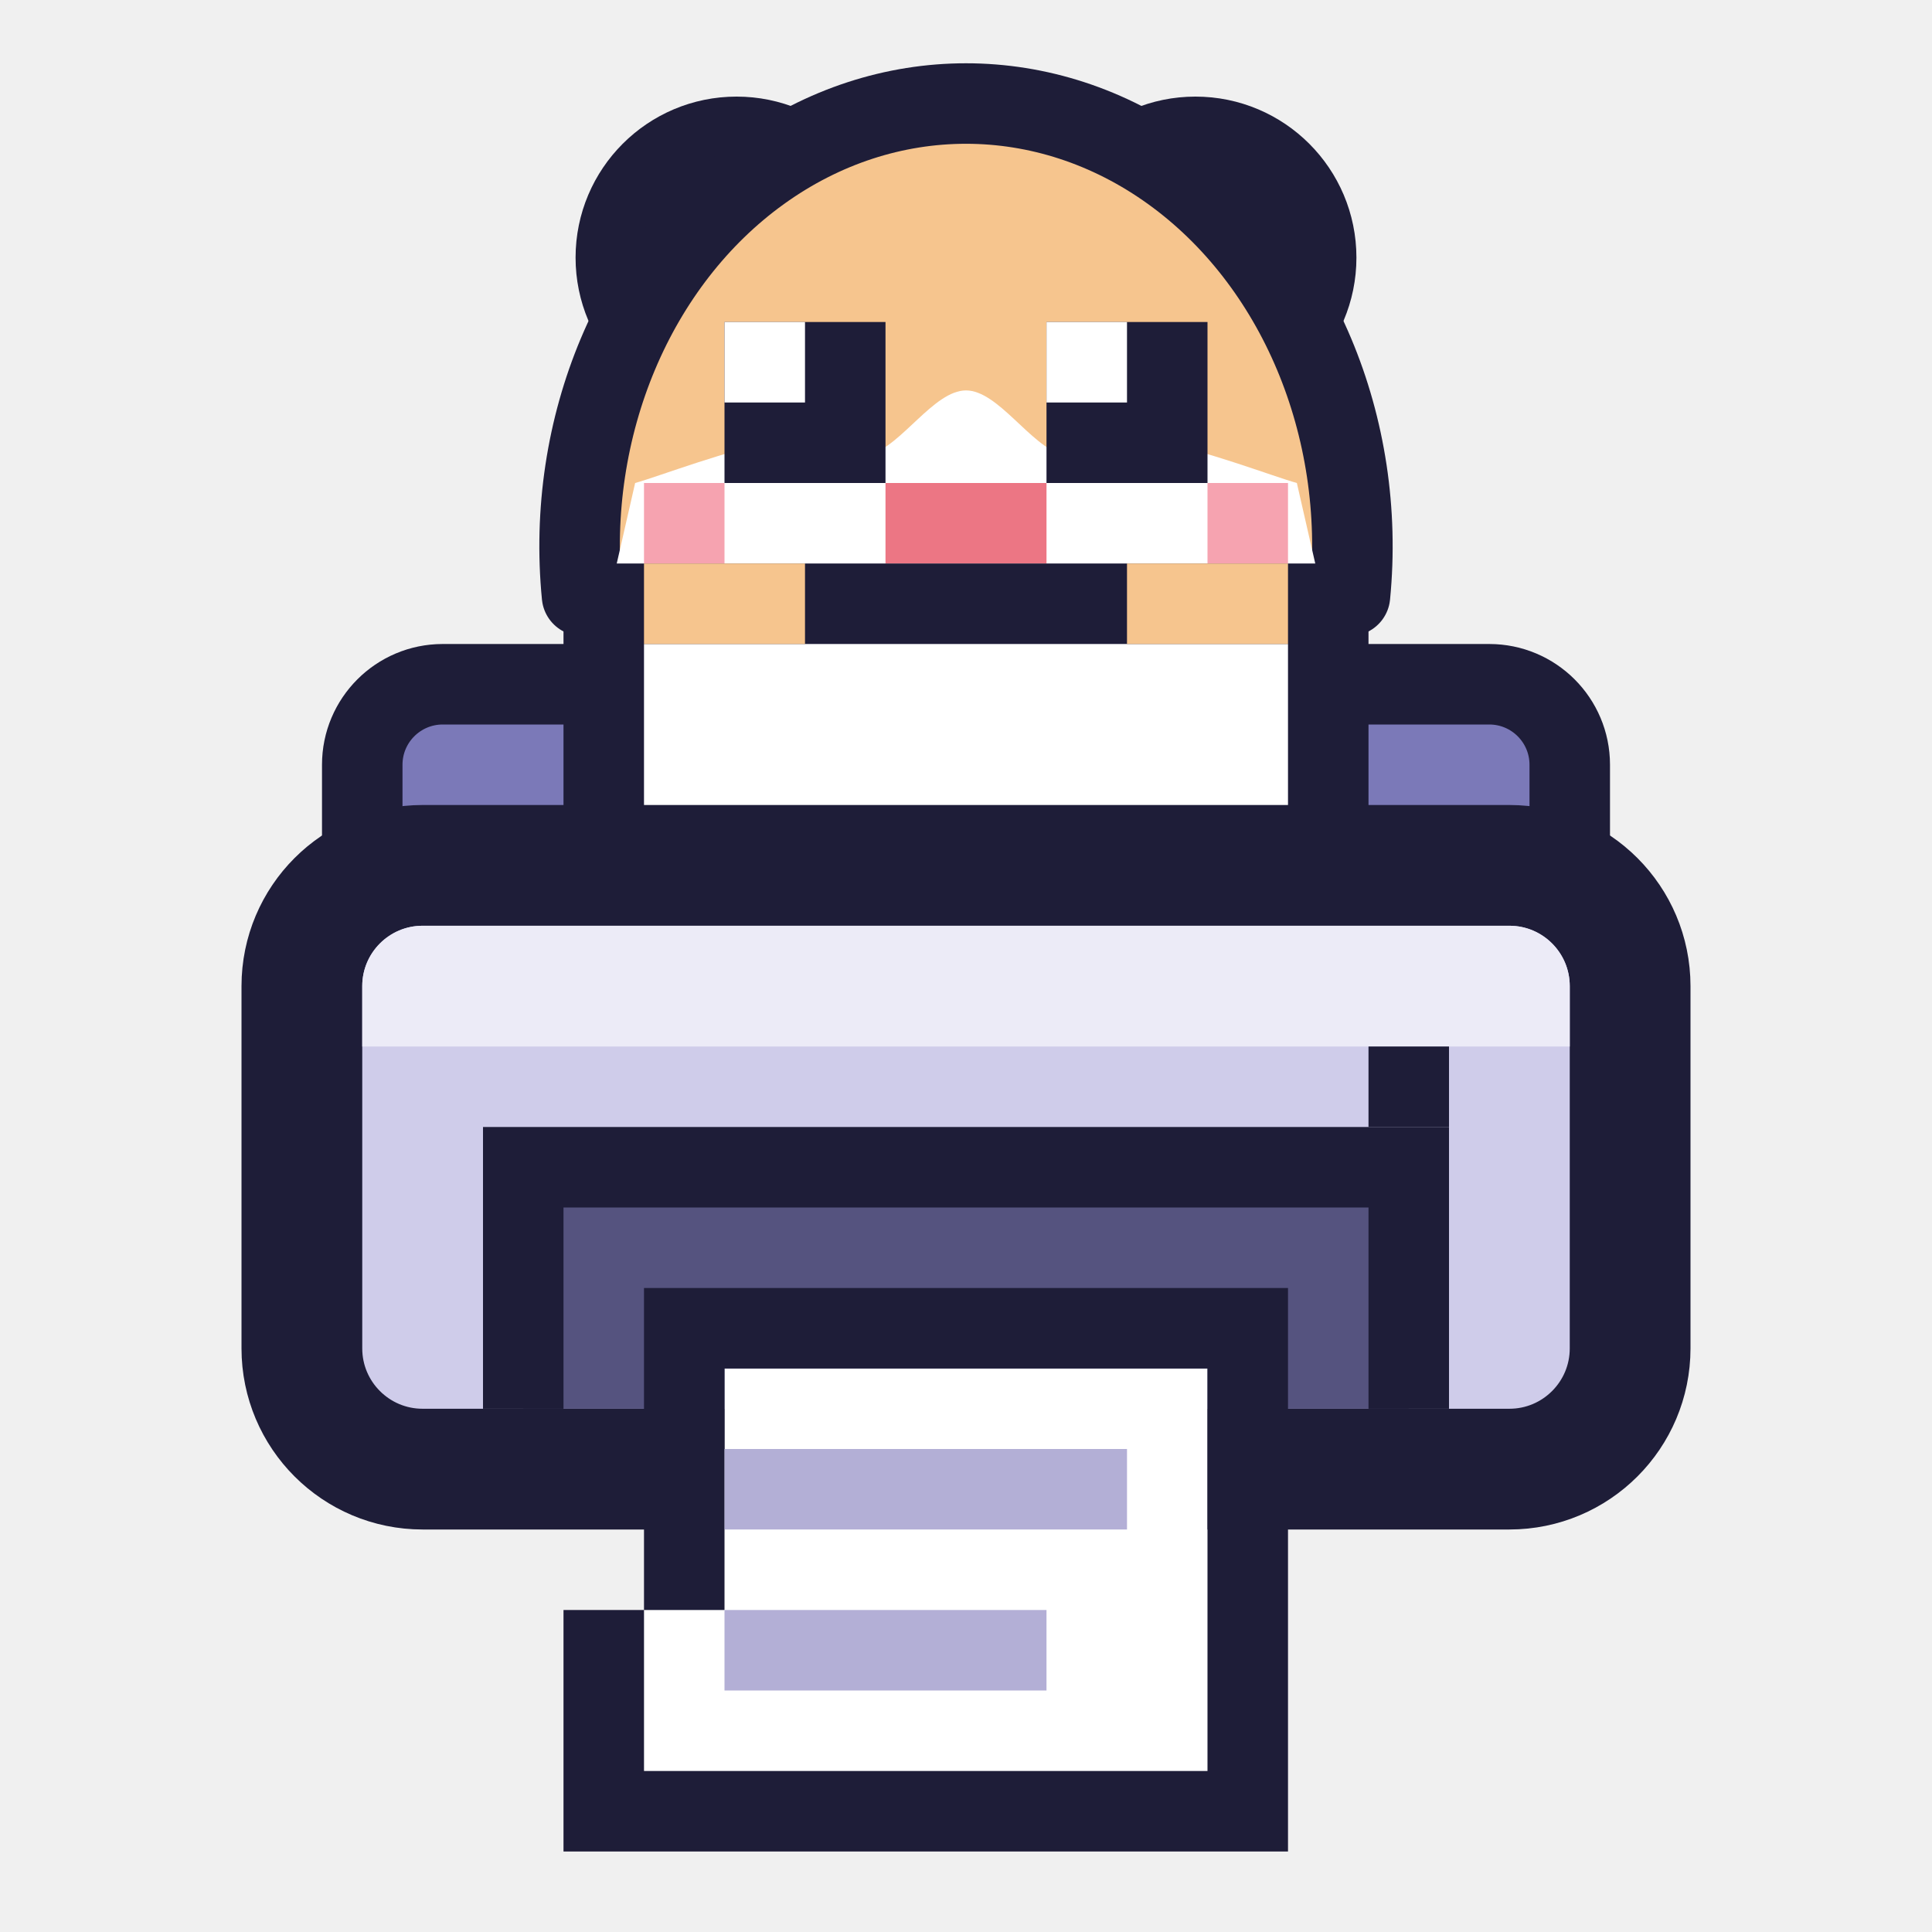
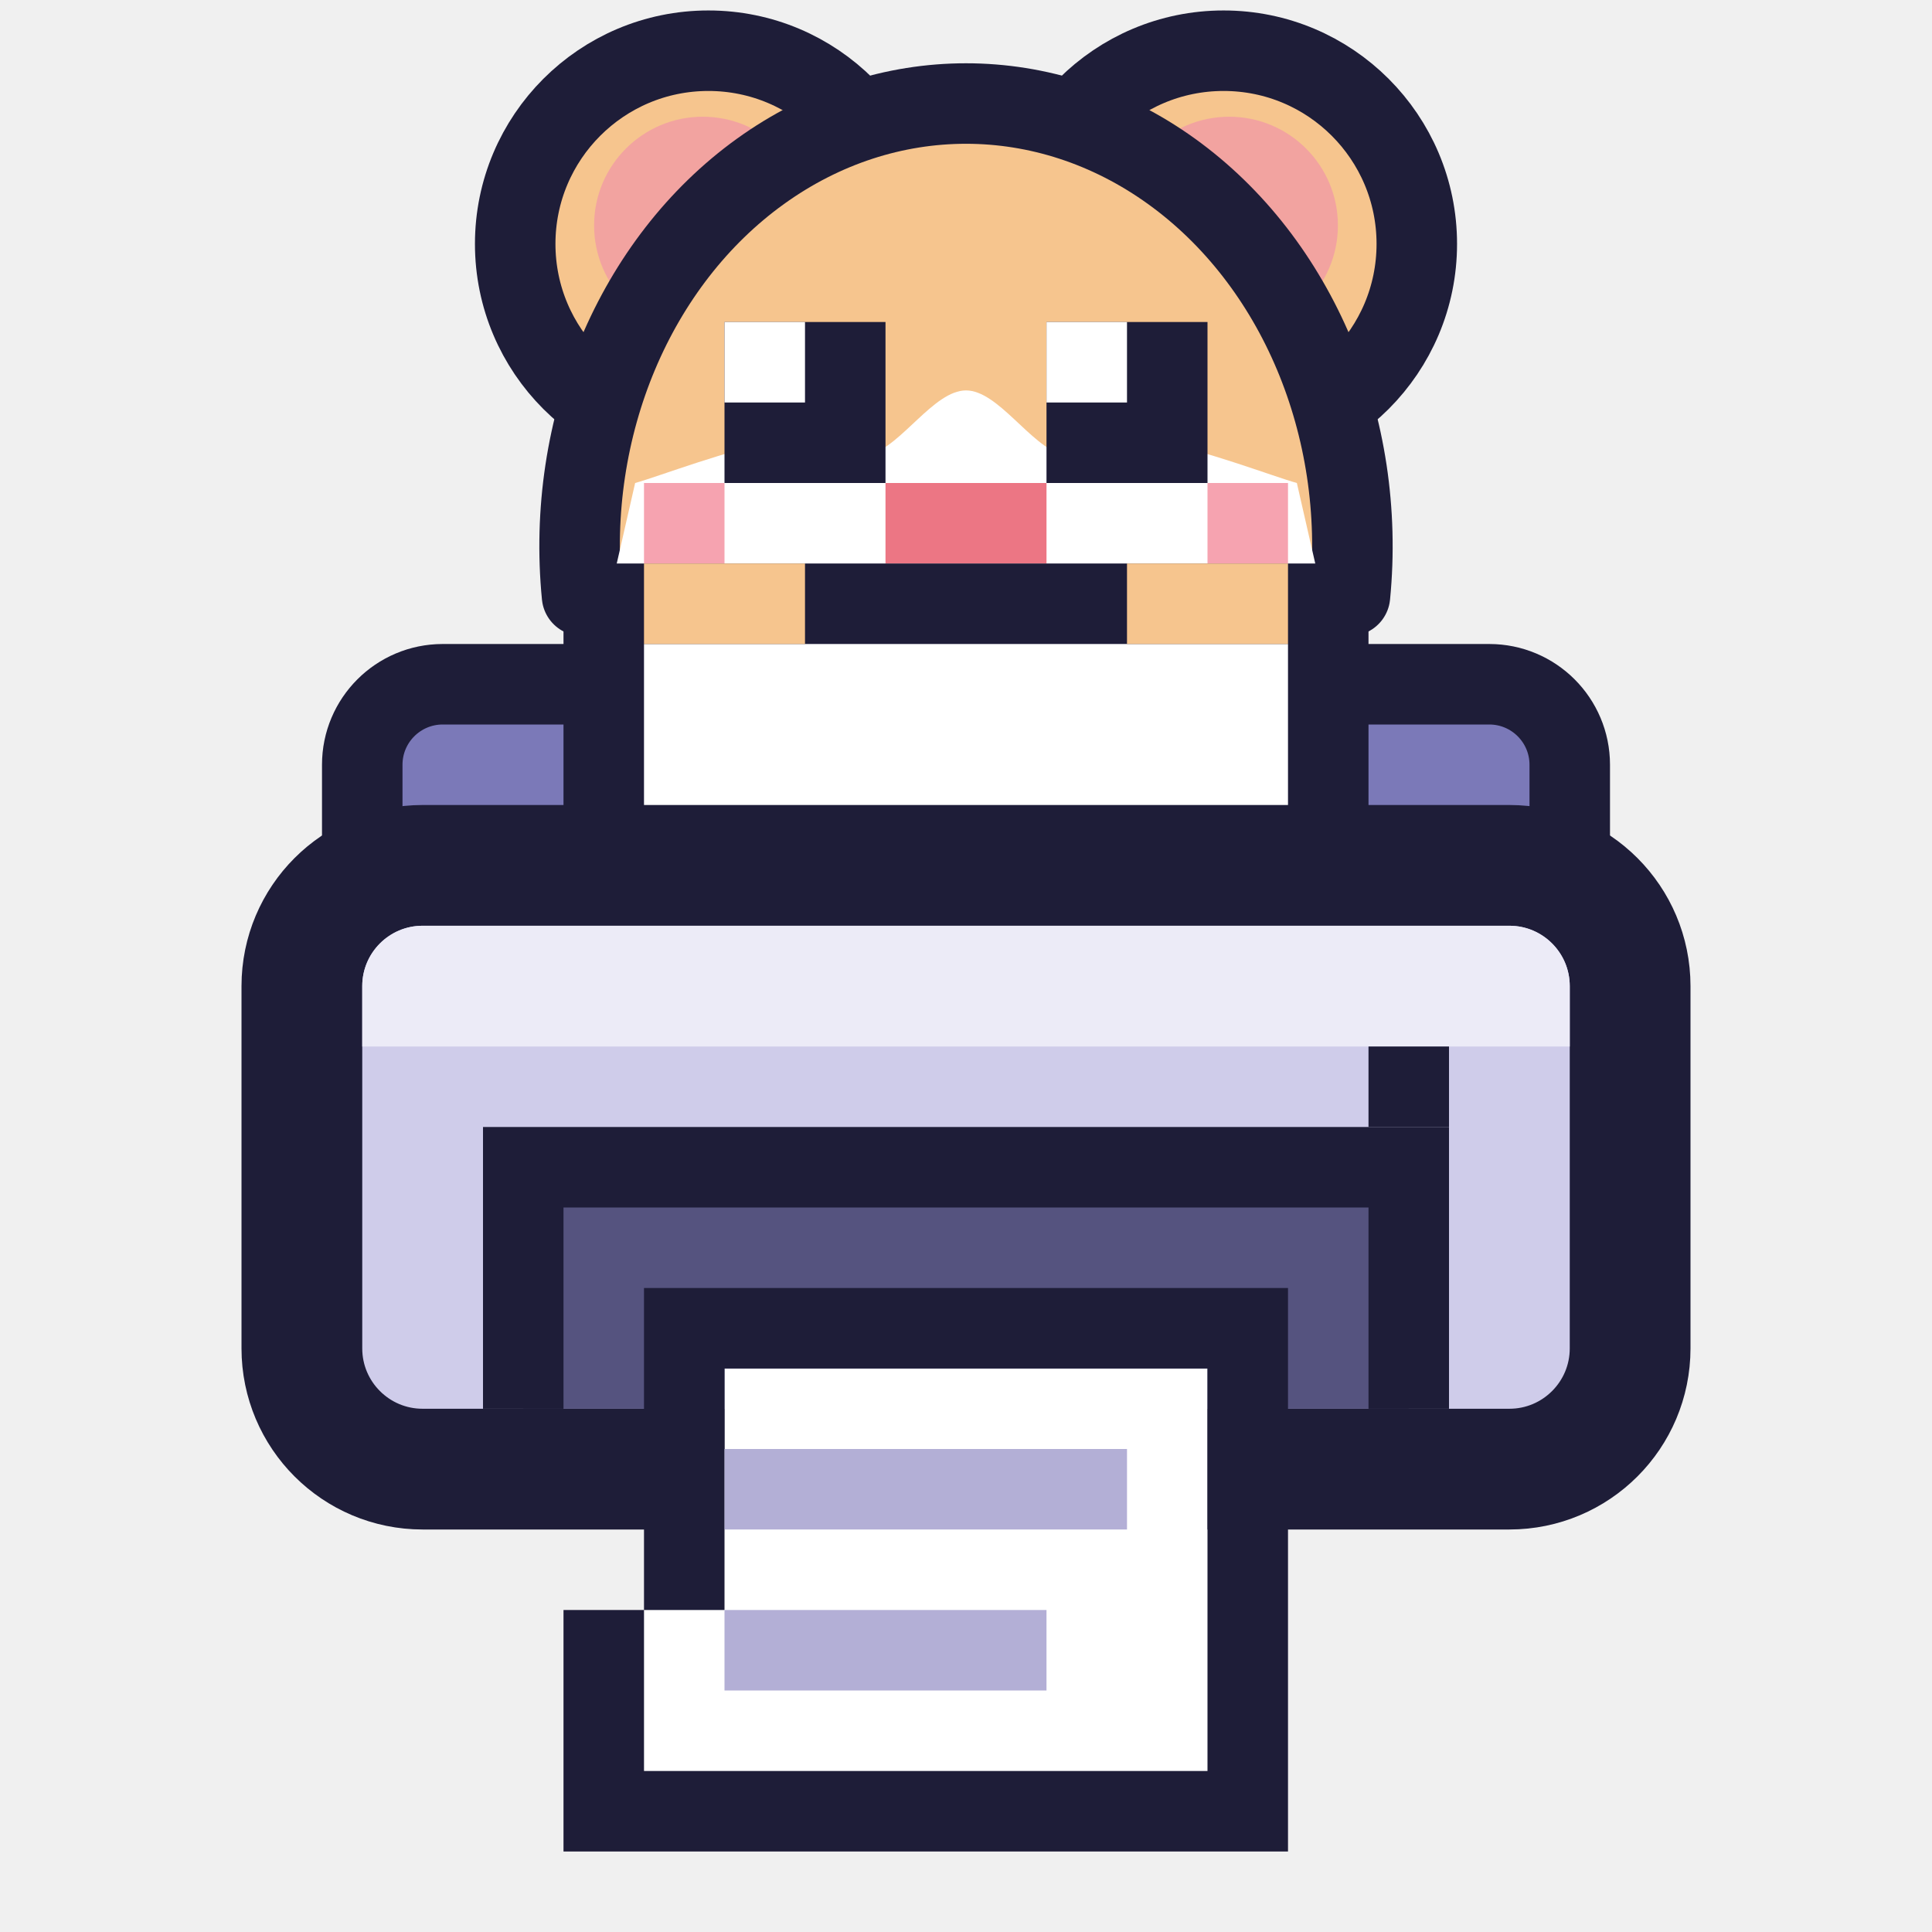
<svg xmlns="http://www.w3.org/2000/svg" width="24" height="24" viewBox="0 0 24 24">
  <g id="back">
    <path id="tray" d="M4.5 9.5A1 1 0 0 1 5.5 8.5L18.5 8.5A1 1 0 0 1 19.5 9.5L19.5 11A1 1 0 0 1 18.5 12L5.5 12A1 1 0 0 1 4.5 11Z" fill="#7B79B8" stroke="#1E1D38" stroke-width="1" stroke-linejoin="round" />
  </g>
  <g id="hamster">
-     <path id="hf_ears" d="M7.65 3.2A1.5 1.5 0 1 1 10.65 3.2A1.5 1.5 0 1 1 7.65 3.2ZM13.35 3.2A1.5 1.5 0 1 1 16.35 3.2A1.5 1.5 0 1 1 13.35 3.2Z" fill="#F6C58E" stroke="#1E1D38" stroke-width="1" />
-     <path id="hf_ears_in" d="M8.65 3.4A0.78 0.78 0 1 1 10.2 3.4A0.78 0.78 0 1 1 8.65 3.4ZM13.8 3.4A0.78 0.78 0 1 1 15.35 3.4A0.78 0.78 0 1 1 13.8 3.4Z" fill="#F2A3A0" />
+     <path id="hf_ears" d="M6.4 3.03A2.4 2.4 0 1 1 11.2 3.03A2.4 2.4 0 1 1 6.4 3.03ZM12.8 3.03A2.4 2.4 0 1 1 17.6 3.03A2.4 2.4 0 1 1 12.8 3.03Z" fill="#F6C58E" stroke="#1E1D38" stroke-width="1" />
+     <path id="hf_ears_in" d="M7.38 2.8A1.35 1.35 0 1 1 10.08 2.8A1.35 1.35 0 1 1 7.38 2.8ZM13.92 2.8A1.35 1.35 0 1 1 16.62 2.8A1.35 1.35 0 1 1 13.92 2.8Z" fill="#F2A3A0" />
    <path id="hf_head" d="M7.23 7.4A4.8 5.5 0 1 1 16.77 7.4Z" fill="#F6C58E" stroke="#1E1D38" stroke-width="1" stroke-linejoin="round" />
    <path id="hf_muzzle" d="M7.89 6C8.18 5.92 9.12 5.56 9.6 5.5C10.08 5.44 10.4 5.76 10.8 5.65C11.2 5.54 11.6 4.85 12 4.85C12.4 4.85 12.8 5.54 13.2 5.65C13.6 5.76 13.92 5.44 14.4 5.5C14.88 5.56 15.82 5.92 16.11 6L16.43 7.4L7.57 7.4Z" fill="#FFFFFF" />
    <path id="hf_eyes" d="M9 4h2v2h-2ZM13 4h2v2h-2Z" fill="#1E1D38" />
    <path id="hf_eyes_hl" d="M9 4h1v1h-1ZM13 4h1v1h-1Z" fill="#FFFFFF" />
    <path id="hf_nose" d="M11 6h2v1h-2Z" fill="#EC7684" />
    <path id="hf_blush" d="M8 6h1v1h-1ZM15 6h1v1h-1Z" fill="#F6A3B0" />
  </g>
  <g id="object">
    <path id="sheet_in" d="M7.5 12V7.5H16.5V12" fill="#FFFFFF" stroke="#1E1D38" stroke-width="1" />
    <path id="printer" d="M3.75 12.25A1.5 1.5 0 0 1 5.25 10.75L18.75 10.75A1.5 1.5 0 0 1 20.25 12.25L20.25 16.75A1.5 1.5 0 0 1 18.75 18.25L5.25 18.25A1.5 1.5 0 0 1 3.75 16.75Z" fill="#CFCCEA" stroke="#1E1D38" stroke-width="1.5" stroke-linejoin="round" />
    <path id="slot" d="M6.5 17.5V14.5H17.5V17.5" fill="#55537F" stroke="#1E1D38" stroke-width="1" />
    <path id="sheet_out_paper" d="M9 17h6v1h-6ZM9 18h6v1h-6ZM9 19h6v1h-6ZM8 20h7v1h-7ZM8 21h7v1h-7Z" fill="#FFFFFF" />
    <path id="sheet_out_ink" d="M8 16h8v1h-8ZM8 17h1v1h-1ZM15 17h1v1h-1ZM8 18h1v1h-1ZM15 18h1v1h-1ZM8 19h1v1h-1ZM15 19h1v1h-1ZM7 20h1v1h-1ZM15 20h1v1h-1ZM7 21h1v1h-1ZM15 21h1v1h-1ZM7 22h9v1h-9Z" fill="#1E1D38" />
  </g>
  <g id="object_fx">
    <path id="printer_top" d="M4.5 13V12.25A0.75 0.75 0 0 1 5.25 11.5H18.75A0.75 0.75 0 0 1 19.5 12.25V13Z" fill="#ECEBF7" />
    <path id="button_dot" d="M17 13h1v1h-1Z" fill="#1E1D38" />
    <path id="text_lines" d="M9 18.5H14M9 20.5H13" fill="none" stroke="#B3AFD6" stroke-width="1" />
  </g>
  <g id="front">
    <path id="hf_paw_peach" d="M8 7h2v1h-2ZM14 7h2v1h-2Z" fill="#F6C58E" />
  </g>
</svg>
